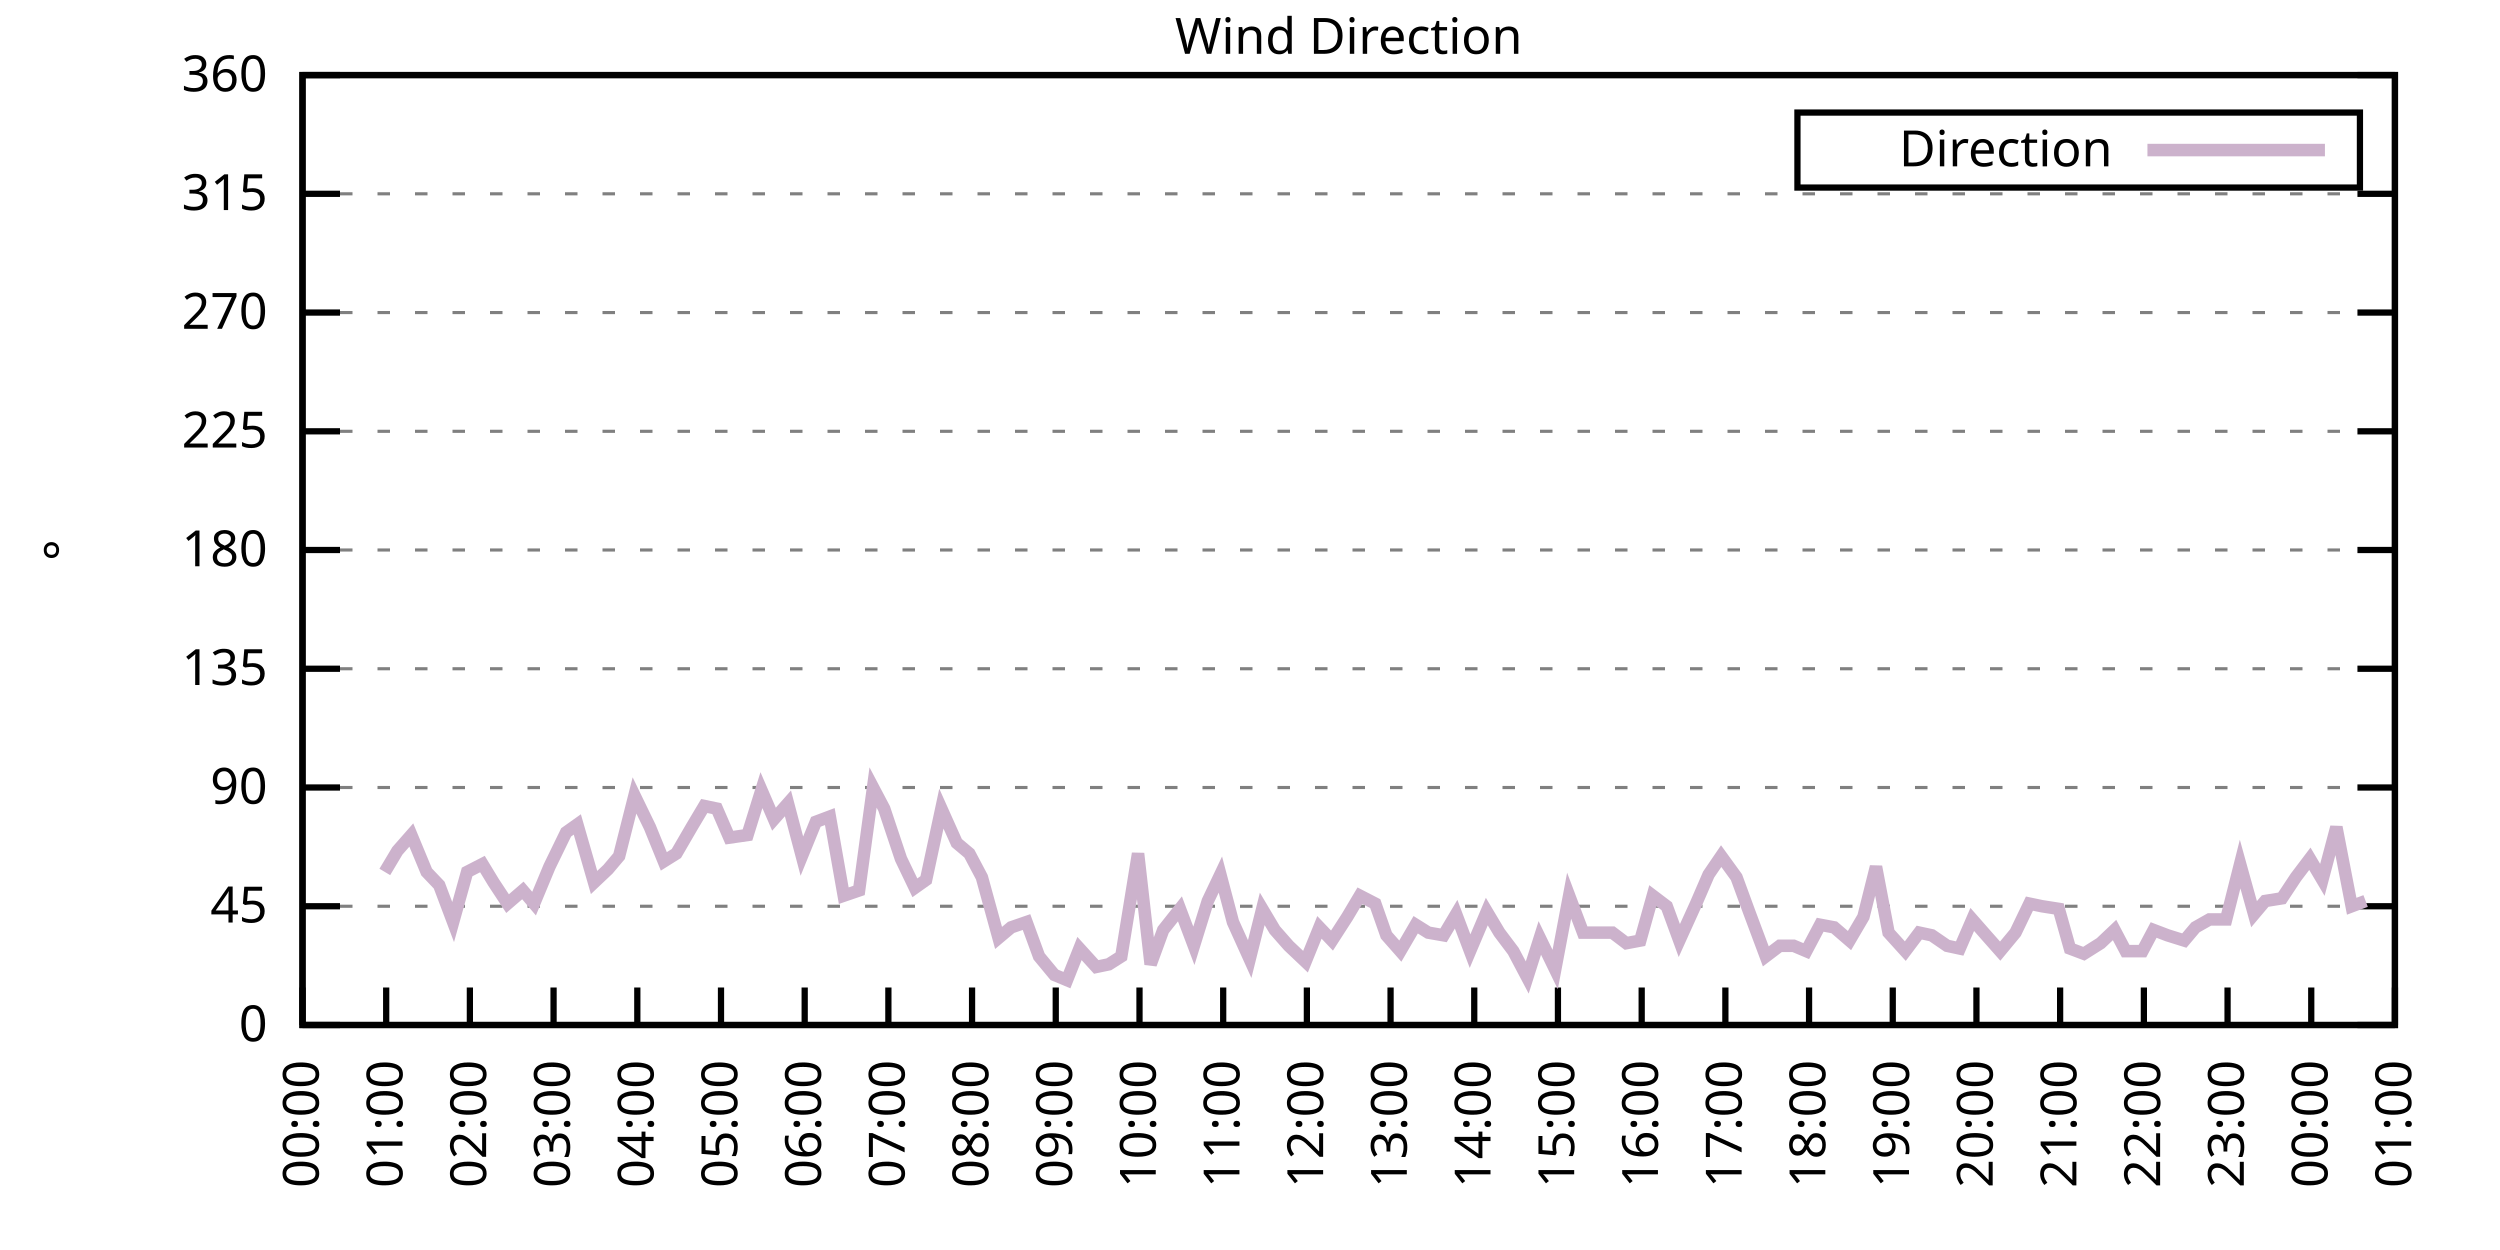
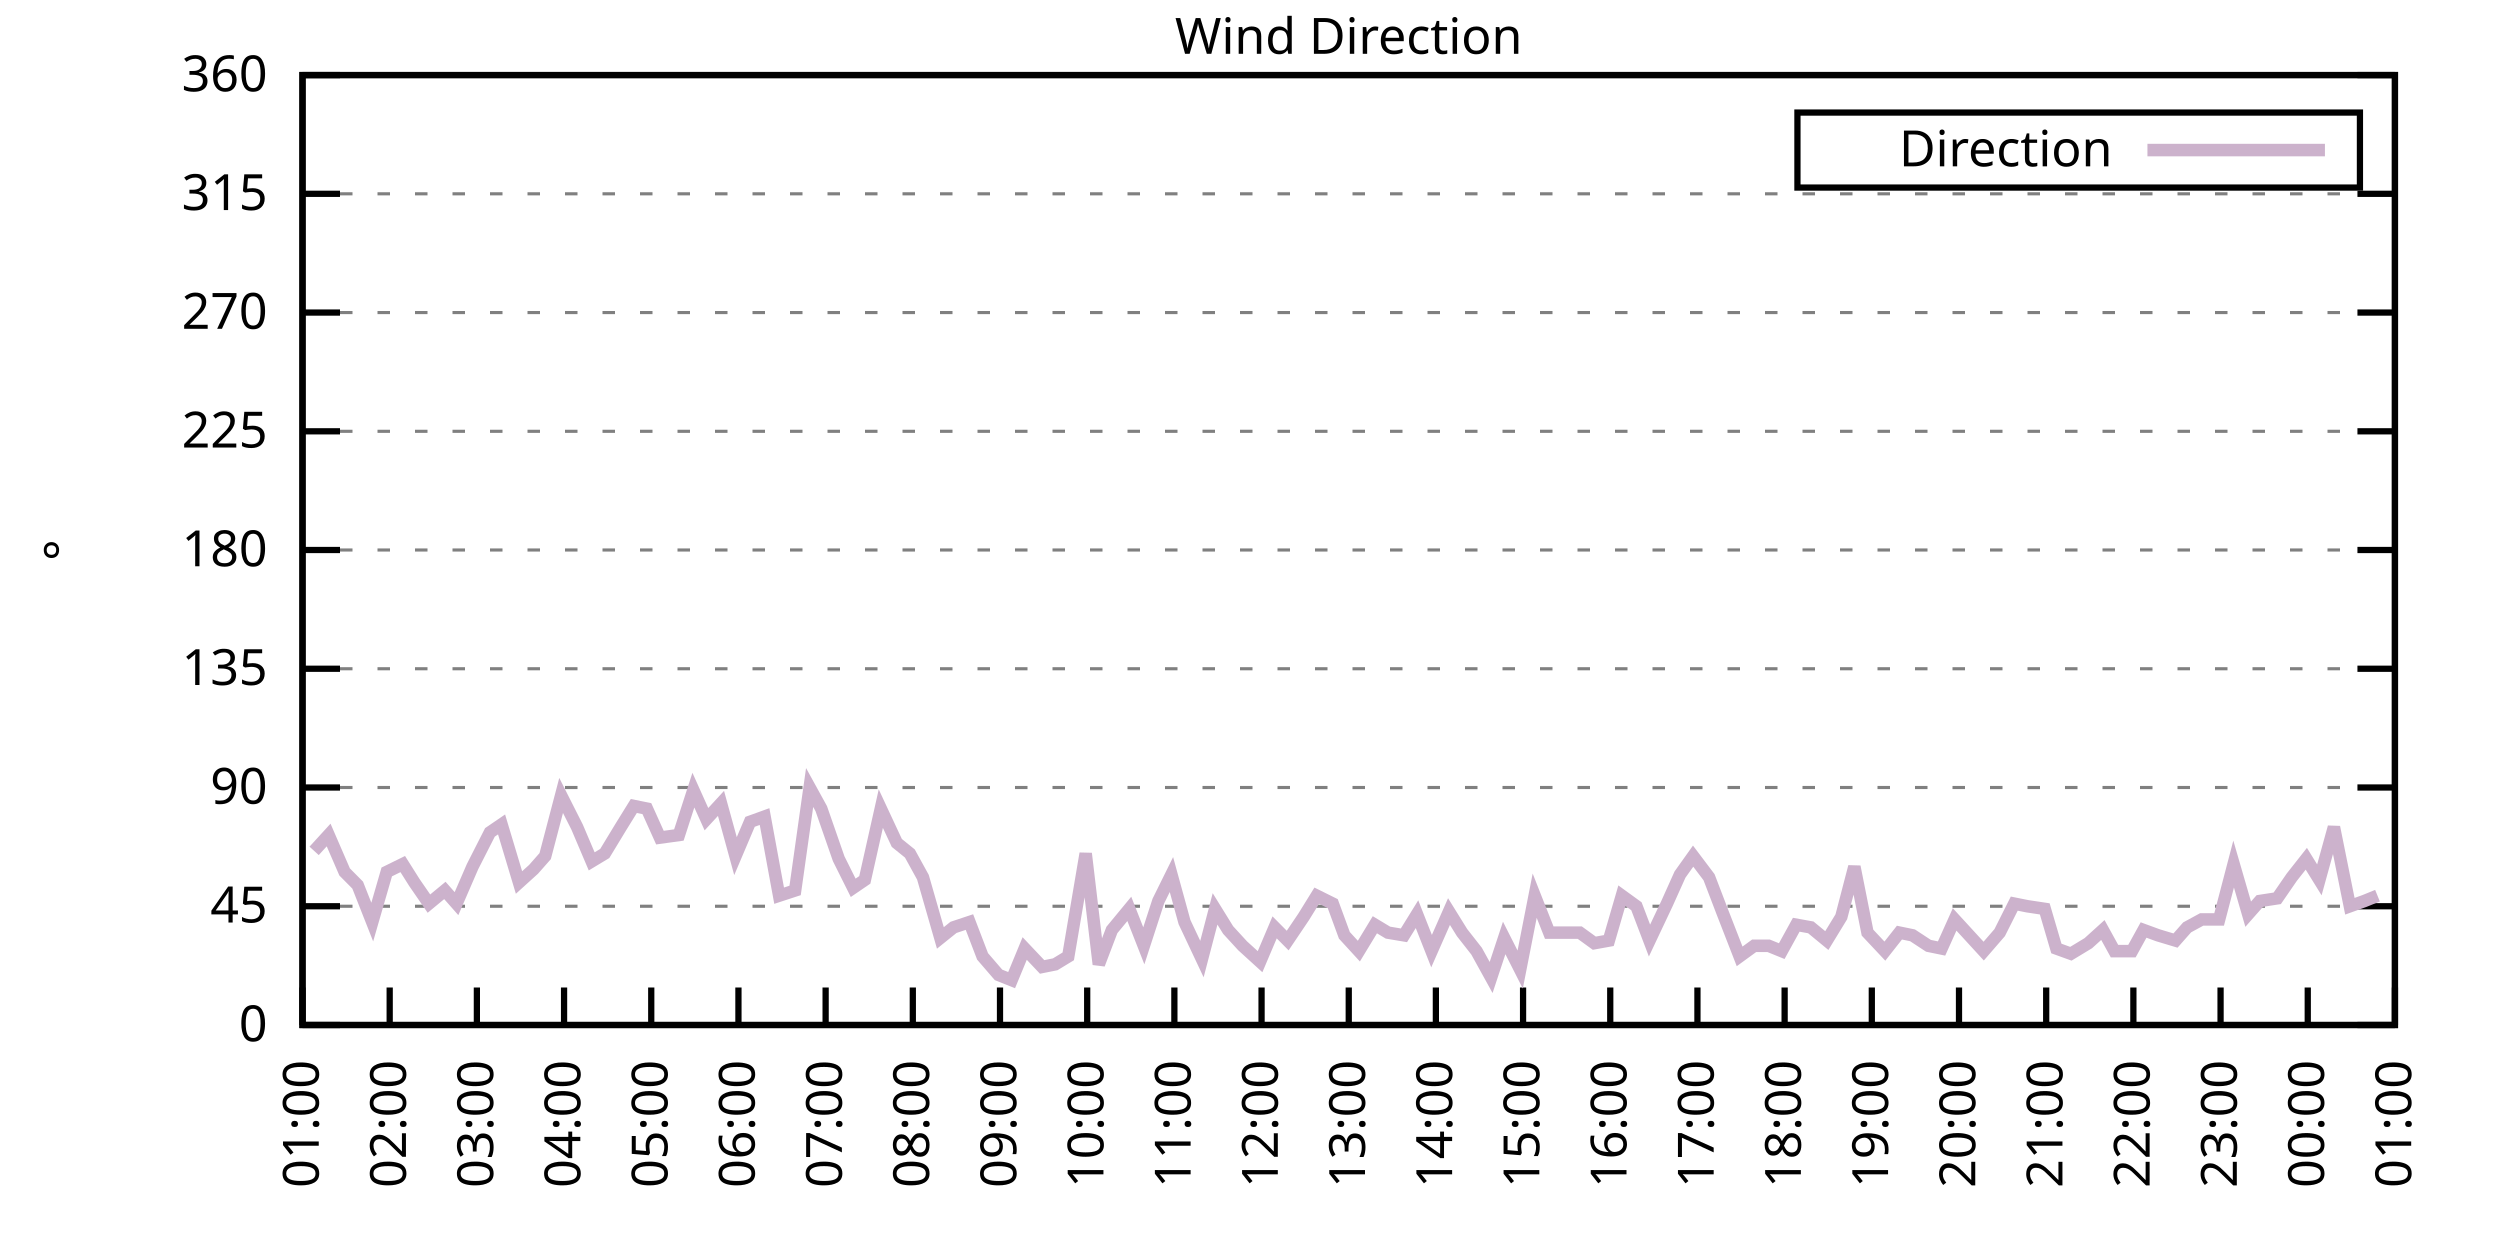
<svg xmlns="http://www.w3.org/2000/svg" xmlns:xlink="http://www.w3.org/1999/xlink" width="400" height="200" viewBox="0 0 400 200">
  <g id="gnuplot_canvas">
    <rect x="0" y="0" width="400" height="200" fill="none" />
    <defs>
      <circle id="gpDot" r="0.5" stroke-width="0.5" stroke="currentColor" />
      <path id="gpPt0" stroke-width="0.333" stroke="currentColor" d="M-1,0 h2 M0,-1 v2" />
      <path id="gpPt1" stroke-width="0.333" stroke="currentColor" d="M-1,-1 L1,1 M1,-1 L-1,1" />
      <path id="gpPt2" stroke-width="0.333" stroke="currentColor" d="M-1,0 L1,0 M0,-1 L0,1 M-1,-1 L1,1 M-1,1 L1,-1" />
      <rect id="gpPt3" stroke-width="0.333" stroke="currentColor" x="-1" y="-1" width="2" height="2" />
      <rect id="gpPt4" stroke-width="0.333" stroke="currentColor" fill="currentColor" x="-1" y="-1" width="2" height="2" />
      <circle id="gpPt5" stroke-width="0.333" stroke="currentColor" cx="0" cy="0" r="1" />
      <use xlink:href="#gpPt5" id="gpPt6" fill="currentColor" stroke="none" />
      <path id="gpPt7" stroke-width="0.333" stroke="currentColor" d="M0,-1.33 L-1.33,0.67 L1.33,0.67 z" />
      <use xlink:href="#gpPt7" id="gpPt8" fill="currentColor" stroke="none" />
      <use xlink:href="#gpPt7" id="gpPt9" stroke="currentColor" transform="rotate(180)" />
      <use xlink:href="#gpPt9" id="gpPt10" fill="currentColor" stroke="none" />
      <use xlink:href="#gpPt3" id="gpPt11" stroke="currentColor" transform="rotate(45)" />
      <use xlink:href="#gpPt11" id="gpPt12" fill="currentColor" stroke="none" />
      <path id="gpPt13" stroke-width="0.333" stroke="currentColor" d="M0,1.330 L1.265,0.411 L0.782,-1.067 L-0.782,-1.076 L-1.265,0.411 z" />
      <use xlink:href="#gpPt13" id="gpPt14" fill="currentColor" stroke="none" />
      <filter id="textbox" filterUnits="objectBoundingBox" x="0" y="0" height="1" width="1">
        <feFlood flood-color="white" flood-opacity="1" result="bgnd" />
        <feComposite in="SourceGraphic" in2="bgnd" operator="atop" />
      </filter>
      <filter id="greybox" filterUnits="objectBoundingBox" x="0" y="0" height="1" width="1">
        <feFlood flood-color="lightgrey" flood-opacity="1" result="grey" />
        <feComposite in="SourceGraphic" in2="grey" operator="atop" />
      </filter>
    </defs>
    <g fill="none" color="white" stroke="currentColor" stroke-width="1.00" stroke-linecap="butt" stroke-linejoin="miter">
</g>
    <g fill="none" color="black" stroke="currentColor" stroke-width="1.00" stroke-linecap="butt" stroke-linejoin="miter">
      <g stroke="none" shape-rendering="crispEdges">
        <polygon fill="rgb(255, 255, 255)" points="48.40,164.00 383.18,164.00 383.18,12.02 48.40,12.02 " />
      </g>
    </g>
    <g fill="none" color="black" stroke="currentColor" stroke-width="1.00" stroke-linecap="butt" stroke-linejoin="miter">
</g>
    <g fill="none" color="black" stroke="black" stroke-width="0.50" stroke-linecap="butt" stroke-linejoin="miter">
</g>
    <g fill="none" color="gray" stroke="currentColor" stroke-width="0.50" stroke-linecap="butt" stroke-linejoin="miter">
      <path stroke="gray" stroke-dasharray="2,4" class="gridline" d="M48.40,164.00 L383.19,164.00  " />
    </g>
    <g fill="none" color="gray" stroke="gray" stroke-width="1.00" stroke-linecap="butt" stroke-linejoin="miter">
</g>
    <g fill="none" color="black" stroke="currentColor" stroke-width="1.00" stroke-linecap="butt" stroke-linejoin="miter">
      <path stroke="black" d="M48.40,164.00 L54.40,164.00 M383.19,164.00 L377.19,164.00  " />
      <g transform="translate(42.80,166.60)" stroke="none" fill="black" font-family="Sans" font-size="8.00" text-anchor="end">
        <text>
          <tspan font-family="Sans"> 0</tspan>
        </text>
      </g>
    </g>
    <g fill="none" color="black" stroke="currentColor" stroke-width="1.00" stroke-linecap="butt" stroke-linejoin="miter">
</g>
    <g fill="none" color="black" stroke="black" stroke-width="0.50" stroke-linecap="butt" stroke-linejoin="miter">
</g>
    <g fill="none" color="gray" stroke="currentColor" stroke-width="0.50" stroke-linecap="butt" stroke-linejoin="miter">
      <path stroke="gray" stroke-dasharray="2,4" class="gridline" d="M48.40,145.00 L383.19,145.00  " />
    </g>
    <g fill="none" color="gray" stroke="gray" stroke-width="1.00" stroke-linecap="butt" stroke-linejoin="miter">
</g>
    <g fill="none" color="black" stroke="currentColor" stroke-width="1.00" stroke-linecap="butt" stroke-linejoin="miter">
      <path stroke="black" d="M48.40,145.00 L54.40,145.00 M383.19,145.00 L377.19,145.00  " />
      <g transform="translate(42.80,147.60)" stroke="none" fill="black" font-family="Sans" font-size="8.00" text-anchor="end">
        <text>
          <tspan font-family="Sans"> 45</tspan>
        </text>
      </g>
    </g>
    <g fill="none" color="black" stroke="currentColor" stroke-width="1.00" stroke-linecap="butt" stroke-linejoin="miter">
</g>
    <g fill="none" color="black" stroke="black" stroke-width="0.50" stroke-linecap="butt" stroke-linejoin="miter">
</g>
    <g fill="none" color="gray" stroke="currentColor" stroke-width="0.50" stroke-linecap="butt" stroke-linejoin="miter">
      <path stroke="gray" stroke-dasharray="2,4" class="gridline" d="M48.40,126.00 L383.19,126.00  " />
    </g>
    <g fill="none" color="gray" stroke="gray" stroke-width="1.00" stroke-linecap="butt" stroke-linejoin="miter">
</g>
    <g fill="none" color="black" stroke="currentColor" stroke-width="1.00" stroke-linecap="butt" stroke-linejoin="miter">
      <path stroke="black" d="M48.40,126.00 L54.40,126.00 M383.19,126.00 L377.19,126.00  " />
      <g transform="translate(42.80,128.60)" stroke="none" fill="black" font-family="Sans" font-size="8.00" text-anchor="end">
        <text>
          <tspan font-family="Sans"> 90</tspan>
        </text>
      </g>
    </g>
    <g fill="none" color="black" stroke="currentColor" stroke-width="1.00" stroke-linecap="butt" stroke-linejoin="miter">
</g>
    <g fill="none" color="black" stroke="black" stroke-width="0.50" stroke-linecap="butt" stroke-linejoin="miter">
</g>
    <g fill="none" color="gray" stroke="currentColor" stroke-width="0.50" stroke-linecap="butt" stroke-linejoin="miter">
      <path stroke="gray" stroke-dasharray="2,4" class="gridline" d="M48.40,107.00 L383.19,107.00  " />
    </g>
    <g fill="none" color="gray" stroke="gray" stroke-width="1.00" stroke-linecap="butt" stroke-linejoin="miter">
</g>
    <g fill="none" color="black" stroke="currentColor" stroke-width="1.00" stroke-linecap="butt" stroke-linejoin="miter">
      <path stroke="black" d="M48.40,107.00 L54.40,107.00 M383.19,107.00 L377.19,107.00  " />
      <g transform="translate(42.80,109.60)" stroke="none" fill="black" font-family="Sans" font-size="8.00" text-anchor="end">
        <text>
          <tspan font-family="Sans"> 135</tspan>
        </text>
      </g>
    </g>
    <g fill="none" color="black" stroke="currentColor" stroke-width="1.00" stroke-linecap="butt" stroke-linejoin="miter">
</g>
    <g fill="none" color="black" stroke="black" stroke-width="0.50" stroke-linecap="butt" stroke-linejoin="miter">
</g>
    <g fill="none" color="gray" stroke="currentColor" stroke-width="0.50" stroke-linecap="butt" stroke-linejoin="miter">
      <path stroke="gray" stroke-dasharray="2,4" class="gridline" d="M48.40,88.00 L383.19,88.00  " />
    </g>
    <g fill="none" color="gray" stroke="gray" stroke-width="1.00" stroke-linecap="butt" stroke-linejoin="miter">
</g>
    <g fill="none" color="black" stroke="currentColor" stroke-width="1.00" stroke-linecap="butt" stroke-linejoin="miter">
      <path stroke="black" d="M48.40,88.00 L54.40,88.00 M383.19,88.00 L377.19,88.00  " />
      <g transform="translate(42.80,90.60)" stroke="none" fill="black" font-family="Sans" font-size="8.00" text-anchor="end">
        <text>
          <tspan font-family="Sans"> 180</tspan>
        </text>
      </g>
    </g>
    <g fill="none" color="black" stroke="currentColor" stroke-width="1.00" stroke-linecap="butt" stroke-linejoin="miter">
</g>
    <g fill="none" color="black" stroke="black" stroke-width="0.50" stroke-linecap="butt" stroke-linejoin="miter">
</g>
    <g fill="none" color="gray" stroke="currentColor" stroke-width="0.50" stroke-linecap="butt" stroke-linejoin="miter">
      <path stroke="gray" stroke-dasharray="2,4" class="gridline" d="M48.40,69.01 L383.19,69.01  " />
    </g>
    <g fill="none" color="gray" stroke="gray" stroke-width="1.00" stroke-linecap="butt" stroke-linejoin="miter">
</g>
    <g fill="none" color="black" stroke="currentColor" stroke-width="1.00" stroke-linecap="butt" stroke-linejoin="miter">
      <path stroke="black" d="M48.40,69.01 L54.40,69.01 M383.19,69.01 L377.19,69.01  " />
      <g transform="translate(42.80,71.61)" stroke="none" fill="black" font-family="Sans" font-size="8.00" text-anchor="end">
        <text>
          <tspan font-family="Sans"> 225</tspan>
        </text>
      </g>
    </g>
    <g fill="none" color="black" stroke="currentColor" stroke-width="1.00" stroke-linecap="butt" stroke-linejoin="miter">
</g>
    <g fill="none" color="black" stroke="black" stroke-width="0.50" stroke-linecap="butt" stroke-linejoin="miter">
</g>
    <g fill="none" color="gray" stroke="currentColor" stroke-width="0.50" stroke-linecap="butt" stroke-linejoin="miter">
      <path stroke="gray" stroke-dasharray="2,4" class="gridline" d="M48.40,50.01 L383.19,50.01  " />
    </g>
    <g fill="none" color="gray" stroke="gray" stroke-width="1.00" stroke-linecap="butt" stroke-linejoin="miter">
</g>
    <g fill="none" color="black" stroke="currentColor" stroke-width="1.00" stroke-linecap="butt" stroke-linejoin="miter">
      <path stroke="black" d="M48.40,50.01 L54.40,50.01 M383.19,50.01 L377.19,50.01  " />
      <g transform="translate(42.80,52.61)" stroke="none" fill="black" font-family="Sans" font-size="8.00" text-anchor="end">
        <text>
          <tspan font-family="Sans"> 270</tspan>
        </text>
      </g>
    </g>
    <g fill="none" color="black" stroke="currentColor" stroke-width="1.00" stroke-linecap="butt" stroke-linejoin="miter">
</g>
    <g fill="none" color="black" stroke="black" stroke-width="0.50" stroke-linecap="butt" stroke-linejoin="miter">
</g>
    <g fill="none" color="gray" stroke="currentColor" stroke-width="0.50" stroke-linecap="butt" stroke-linejoin="miter">
      <path stroke="gray" stroke-dasharray="2,4" class="gridline" d="M48.40,31.01 L383.19,31.01  " />
    </g>
    <g fill="none" color="gray" stroke="gray" stroke-width="1.00" stroke-linecap="butt" stroke-linejoin="miter">
</g>
    <g fill="none" color="black" stroke="currentColor" stroke-width="1.00" stroke-linecap="butt" stroke-linejoin="miter">
      <path stroke="black" d="M48.40,31.01 L54.40,31.01 M383.19,31.01 L377.19,31.01  " />
      <g transform="translate(42.80,33.61)" stroke="none" fill="black" font-family="Sans" font-size="8.00" text-anchor="end">
        <text>
          <tspan font-family="Sans"> 315</tspan>
        </text>
      </g>
    </g>
    <g fill="none" color="black" stroke="currentColor" stroke-width="1.00" stroke-linecap="butt" stroke-linejoin="miter">
</g>
    <g fill="none" color="black" stroke="black" stroke-width="0.50" stroke-linecap="butt" stroke-linejoin="miter">
</g>
    <g fill="none" color="gray" stroke="currentColor" stroke-width="0.50" stroke-linecap="butt" stroke-linejoin="miter">
      <path stroke="gray" stroke-dasharray="2,4" class="gridline" d="M48.40,12.01 L383.19,12.01  " />
    </g>
    <g fill="none" color="gray" stroke="gray" stroke-width="1.00" stroke-linecap="butt" stroke-linejoin="miter">
</g>
    <g fill="none" color="black" stroke="currentColor" stroke-width="1.00" stroke-linecap="butt" stroke-linejoin="miter">
      <path stroke="black" d="M48.40,12.01 L54.40,12.01 M383.19,12.01 L377.19,12.01  " />
      <g transform="translate(42.80,14.61)" stroke="none" fill="black" font-family="Sans" font-size="8.00" text-anchor="end">
        <text>
          <tspan font-family="Sans"> 360</tspan>
        </text>
      </g>
    </g>
    <g fill="none" color="black" stroke="currentColor" stroke-width="1.00" stroke-linecap="butt" stroke-linejoin="miter">
      <path stroke="black" d="M48.40,164.00 L48.40,158.00  " />
      <g transform="translate(51.00,169.60) rotate(270.00)" stroke="none" fill="black" font-family="Sans" font-size="8.00" text-anchor="end">
        <text>
-           <tspan font-family="Sans">00:00</tspan>
-         </text>
-       </g>
-     </g>
-     <g fill="none" color="black" stroke="currentColor" stroke-width="1.00" stroke-linecap="butt" stroke-linejoin="miter">
-       <path stroke="black" d="M61.79,164.00 L61.79,158.00  " />
-       <g transform="translate(64.39,169.60) rotate(270.00)" stroke="none" fill="black" font-family="Sans" font-size="8.00" text-anchor="end">
-         <text>
          <tspan font-family="Sans">01:00</tspan>
        </text>
      </g>
    </g>
    <g fill="none" color="black" stroke="currentColor" stroke-width="1.00" stroke-linecap="butt" stroke-linejoin="miter">
-       <path stroke="black" d="M75.18,164.00 L75.18,158.00  " />
-       <g transform="translate(77.78,169.60) rotate(270.00)" stroke="none" fill="black" font-family="Sans" font-size="8.00" text-anchor="end">
+       <path stroke="black" d="M62.35,164.00 L62.35,158.00  " />
+       <g transform="translate(64.95,169.60) rotate(270.00)" stroke="none" fill="black" font-family="Sans" font-size="8.00" text-anchor="end">
        <text>
          <tspan font-family="Sans">02:00</tspan>
        </text>
      </g>
    </g>
    <g fill="none" color="black" stroke="currentColor" stroke-width="1.00" stroke-linecap="butt" stroke-linejoin="miter">
-       <path stroke="black" d="M88.57,164.00 L88.57,158.00  " />
-       <g transform="translate(91.17,169.60) rotate(270.00)" stroke="none" fill="black" font-family="Sans" font-size="8.00" text-anchor="end">
+       <path stroke="black" d="M76.30,164.00 L76.30,158.00  " />
+       <g transform="translate(78.90,169.60) rotate(270.00)" stroke="none" fill="black" font-family="Sans" font-size="8.00" text-anchor="end">
        <text>
          <tspan font-family="Sans">03:00</tspan>
        </text>
      </g>
    </g>
    <g fill="none" color="black" stroke="currentColor" stroke-width="1.00" stroke-linecap="butt" stroke-linejoin="miter">
-       <path stroke="black" d="M101.97,164.00 L101.97,158.00  " />
-       <g transform="translate(104.57,169.60) rotate(270.00)" stroke="none" fill="black" font-family="Sans" font-size="8.00" text-anchor="end">
+       <path stroke="black" d="M90.25,164.00 L90.25,158.00  " />
+       <g transform="translate(92.85,169.60) rotate(270.00)" stroke="none" fill="black" font-family="Sans" font-size="8.00" text-anchor="end">
        <text>
          <tspan font-family="Sans">04:00</tspan>
        </text>
      </g>
    </g>
    <g fill="none" color="black" stroke="currentColor" stroke-width="1.00" stroke-linecap="butt" stroke-linejoin="miter">
-       <path stroke="black" d="M115.36,164.00 L115.36,158.00  " />
-       <g transform="translate(117.96,169.60) rotate(270.00)" stroke="none" fill="black" font-family="Sans" font-size="8.00" text-anchor="end">
+       <path stroke="black" d="M104.20,164.00 L104.20,158.00  " />
+       <g transform="translate(106.80,169.60) rotate(270.00)" stroke="none" fill="black" font-family="Sans" font-size="8.00" text-anchor="end">
        <text>
          <tspan font-family="Sans">05:00</tspan>
        </text>
      </g>
    </g>
    <g fill="none" color="black" stroke="currentColor" stroke-width="1.00" stroke-linecap="butt" stroke-linejoin="miter">
-       <path stroke="black" d="M128.75,164.00 L128.75,158.00  " />
-       <g transform="translate(131.35,169.60) rotate(270.00)" stroke="none" fill="black" font-family="Sans" font-size="8.00" text-anchor="end">
+       <path stroke="black" d="M118.15,164.00 L118.15,158.00  " />
+       <g transform="translate(120.75,169.60) rotate(270.00)" stroke="none" fill="black" font-family="Sans" font-size="8.00" text-anchor="end">
        <text>
          <tspan font-family="Sans">06:00</tspan>
        </text>
      </g>
    </g>
    <g fill="none" color="black" stroke="currentColor" stroke-width="1.00" stroke-linecap="butt" stroke-linejoin="miter">
-       <path stroke="black" d="M142.14,164.00 L142.14,158.00  " />
-       <g transform="translate(144.74,169.60) rotate(270.00)" stroke="none" fill="black" font-family="Sans" font-size="8.00" text-anchor="end">
+       <path stroke="black" d="M132.10,164.00 L132.10,158.00  " />
+       <g transform="translate(134.70,169.60) rotate(270.00)" stroke="none" fill="black" font-family="Sans" font-size="8.00" text-anchor="end">
        <text>
          <tspan font-family="Sans">07:00</tspan>
        </text>
      </g>
    </g>
    <g fill="none" color="black" stroke="currentColor" stroke-width="1.00" stroke-linecap="butt" stroke-linejoin="miter">
-       <path stroke="black" d="M155.53,164.00 L155.53,158.00  " />
-       <g transform="translate(158.13,169.60) rotate(270.00)" stroke="none" fill="black" font-family="Sans" font-size="8.00" text-anchor="end">
+       <path stroke="black" d="M146.05,164.00 L146.05,158.00  " />
+       <g transform="translate(148.65,169.60) rotate(270.00)" stroke="none" fill="black" font-family="Sans" font-size="8.00" text-anchor="end">
        <text>
          <tspan font-family="Sans">08:00</tspan>
        </text>
      </g>
    </g>
    <g fill="none" color="black" stroke="currentColor" stroke-width="1.00" stroke-linecap="butt" stroke-linejoin="miter">
-       <path stroke="black" d="M168.92,164.00 L168.92,158.00  " />
-       <g transform="translate(171.52,169.60) rotate(270.00)" stroke="none" fill="black" font-family="Sans" font-size="8.00" text-anchor="end">
+       <path stroke="black" d="M160.00,164.00 L160.00,158.00  " />
+       <g transform="translate(162.60,169.60) rotate(270.00)" stroke="none" fill="black" font-family="Sans" font-size="8.00" text-anchor="end">
        <text>
          <tspan font-family="Sans">09:00</tspan>
        </text>
      </g>
    </g>
    <g fill="none" color="black" stroke="currentColor" stroke-width="1.00" stroke-linecap="butt" stroke-linejoin="miter">
-       <path stroke="black" d="M182.32,164.00 L182.32,158.00  " />
-       <g transform="translate(184.92,169.60) rotate(270.00)" stroke="none" fill="black" font-family="Sans" font-size="8.00" text-anchor="end">
+       <path stroke="black" d="M173.95,164.00 L173.95,158.00  " />
+       <g transform="translate(176.55,169.60) rotate(270.00)" stroke="none" fill="black" font-family="Sans" font-size="8.00" text-anchor="end">
        <text>
          <tspan font-family="Sans">10:00</tspan>
        </text>
      </g>
    </g>
    <g fill="none" color="black" stroke="currentColor" stroke-width="1.00" stroke-linecap="butt" stroke-linejoin="miter">
-       <path stroke="black" d="M195.71,164.00 L195.71,158.00  " />
-       <g transform="translate(198.31,169.60) rotate(270.00)" stroke="none" fill="black" font-family="Sans" font-size="8.00" text-anchor="end">
+       <path stroke="black" d="M187.90,164.00 L187.90,158.00  " />
+       <g transform="translate(190.50,169.60) rotate(270.00)" stroke="none" fill="black" font-family="Sans" font-size="8.00" text-anchor="end">
        <text>
          <tspan font-family="Sans">11:00</tspan>
        </text>
      </g>
    </g>
    <g fill="none" color="black" stroke="currentColor" stroke-width="1.00" stroke-linecap="butt" stroke-linejoin="miter">
-       <path stroke="black" d="M209.10,164.00 L209.10,158.00  " />
-       <g transform="translate(211.70,169.60) rotate(270.00)" stroke="none" fill="black" font-family="Sans" font-size="8.00" text-anchor="end">
+       <path stroke="black" d="M201.85,164.00 L201.85,158.00  " />
+       <g transform="translate(204.45,169.60) rotate(270.00)" stroke="none" fill="black" font-family="Sans" font-size="8.00" text-anchor="end">
        <text>
          <tspan font-family="Sans">12:00</tspan>
        </text>
      </g>
    </g>
    <g fill="none" color="black" stroke="currentColor" stroke-width="1.00" stroke-linecap="butt" stroke-linejoin="miter">
-       <path stroke="black" d="M222.49,164.00 L222.49,158.00  " />
-       <g transform="translate(225.09,169.60) rotate(270.00)" stroke="none" fill="black" font-family="Sans" font-size="8.00" text-anchor="end">
+       <path stroke="black" d="M215.80,164.00 L215.80,158.00  " />
+       <g transform="translate(218.40,169.60) rotate(270.00)" stroke="none" fill="black" font-family="Sans" font-size="8.00" text-anchor="end">
        <text>
          <tspan font-family="Sans">13:00</tspan>
        </text>
      </g>
    </g>
    <g fill="none" color="black" stroke="currentColor" stroke-width="1.00" stroke-linecap="butt" stroke-linejoin="miter">
-       <path stroke="black" d="M235.88,164.00 L235.88,158.00  " />
-       <g transform="translate(238.48,169.60) rotate(270.00)" stroke="none" fill="black" font-family="Sans" font-size="8.00" text-anchor="end">
+       <path stroke="black" d="M229.74,164.00 L229.74,158.00  " />
+       <g transform="translate(232.34,169.60) rotate(270.00)" stroke="none" fill="black" font-family="Sans" font-size="8.00" text-anchor="end">
        <text>
          <tspan font-family="Sans">14:00</tspan>
        </text>
      </g>
    </g>
    <g fill="none" color="black" stroke="currentColor" stroke-width="1.00" stroke-linecap="butt" stroke-linejoin="miter">
-       <path stroke="black" d="M249.27,164.00 L249.27,158.00  " />
-       <g transform="translate(251.87,169.60) rotate(270.00)" stroke="none" fill="black" font-family="Sans" font-size="8.00" text-anchor="end">
+       <path stroke="black" d="M243.69,164.00 L243.69,158.00  " />
+       <g transform="translate(246.29,169.60) rotate(270.00)" stroke="none" fill="black" font-family="Sans" font-size="8.00" text-anchor="end">
        <text>
          <tspan font-family="Sans">15:00</tspan>
        </text>
      </g>
    </g>
    <g fill="none" color="black" stroke="currentColor" stroke-width="1.00" stroke-linecap="butt" stroke-linejoin="miter">
-       <path stroke="black" d="M262.67,164.00 L262.67,158.00  " />
-       <g transform="translate(265.27,169.60) rotate(270.00)" stroke="none" fill="black" font-family="Sans" font-size="8.00" text-anchor="end">
+       <path stroke="black" d="M257.64,164.00 L257.64,158.00  " />
+       <g transform="translate(260.24,169.60) rotate(270.00)" stroke="none" fill="black" font-family="Sans" font-size="8.00" text-anchor="end">
        <text>
          <tspan font-family="Sans">16:00</tspan>
        </text>
      </g>
    </g>
    <g fill="none" color="black" stroke="currentColor" stroke-width="1.00" stroke-linecap="butt" stroke-linejoin="miter">
-       <path stroke="black" d="M276.06,164.00 L276.06,158.00  " />
-       <g transform="translate(278.66,169.60) rotate(270.00)" stroke="none" fill="black" font-family="Sans" font-size="8.00" text-anchor="end">
+       <path stroke="black" d="M271.59,164.00 L271.59,158.00  " />
+       <g transform="translate(274.19,169.60) rotate(270.00)" stroke="none" fill="black" font-family="Sans" font-size="8.00" text-anchor="end">
        <text>
          <tspan font-family="Sans">17:00</tspan>
        </text>
      </g>
    </g>
    <g fill="none" color="black" stroke="currentColor" stroke-width="1.00" stroke-linecap="butt" stroke-linejoin="miter">
-       <path stroke="black" d="M289.45,164.00 L289.45,158.00  " />
-       <g transform="translate(292.05,169.60) rotate(270.00)" stroke="none" fill="black" font-family="Sans" font-size="8.00" text-anchor="end">
+       <path stroke="black" d="M285.54,164.00 L285.54,158.00  " />
+       <g transform="translate(288.14,169.60) rotate(270.00)" stroke="none" fill="black" font-family="Sans" font-size="8.00" text-anchor="end">
        <text>
          <tspan font-family="Sans">18:00</tspan>
        </text>
      </g>
    </g>
    <g fill="none" color="black" stroke="currentColor" stroke-width="1.00" stroke-linecap="butt" stroke-linejoin="miter">
-       <path stroke="black" d="M302.84,164.00 L302.84,158.00  " />
-       <g transform="translate(305.44,169.60) rotate(270.00)" stroke="none" fill="black" font-family="Sans" font-size="8.00" text-anchor="end">
+       <path stroke="black" d="M299.49,164.00 L299.49,158.00  " />
+       <g transform="translate(302.09,169.60) rotate(270.00)" stroke="none" fill="black" font-family="Sans" font-size="8.00" text-anchor="end">
        <text>
          <tspan font-family="Sans">19:00</tspan>
        </text>
      </g>
    </g>
    <g fill="none" color="black" stroke="currentColor" stroke-width="1.00" stroke-linecap="butt" stroke-linejoin="miter">
-       <path stroke="black" d="M316.23,164.00 L316.23,158.00  " />
-       <g transform="translate(318.83,169.60) rotate(270.00)" stroke="none" fill="black" font-family="Sans" font-size="8.00" text-anchor="end">
+       <path stroke="black" d="M313.44,164.00 L313.44,158.00  " />
+       <g transform="translate(316.04,169.60) rotate(270.00)" stroke="none" fill="black" font-family="Sans" font-size="8.00" text-anchor="end">
        <text>
          <tspan font-family="Sans">20:00</tspan>
        </text>
      </g>
    </g>
    <g fill="none" color="black" stroke="currentColor" stroke-width="1.00" stroke-linecap="butt" stroke-linejoin="miter">
-       <path stroke="black" d="M329.62,164.00 L329.62,158.00  " />
-       <g transform="translate(332.22,169.60) rotate(270.00)" stroke="none" fill="black" font-family="Sans" font-size="8.00" text-anchor="end">
+       <path stroke="black" d="M327.39,164.00 L327.39,158.00  " />
+       <g transform="translate(329.99,169.60) rotate(270.00)" stroke="none" fill="black" font-family="Sans" font-size="8.00" text-anchor="end">
        <text>
          <tspan font-family="Sans">21:00</tspan>
        </text>
      </g>
    </g>
    <g fill="none" color="black" stroke="currentColor" stroke-width="1.00" stroke-linecap="butt" stroke-linejoin="miter">
-       <path stroke="black" d="M343.02,164.00 L343.02,158.00  " />
-       <g transform="translate(345.62,169.60) rotate(270.00)" stroke="none" fill="black" font-family="Sans" font-size="8.00" text-anchor="end">
+       <path stroke="black" d="M341.34,164.00 L341.34,158.00  " />
+       <g transform="translate(343.94,169.60) rotate(270.00)" stroke="none" fill="black" font-family="Sans" font-size="8.00" text-anchor="end">
        <text>
          <tspan font-family="Sans">22:00</tspan>
        </text>
      </g>
    </g>
    <g fill="none" color="black" stroke="currentColor" stroke-width="1.00" stroke-linecap="butt" stroke-linejoin="miter">
-       <path stroke="black" d="M356.41,164.00 L356.41,158.00  " />
-       <g transform="translate(359.01,169.60) rotate(270.00)" stroke="none" fill="black" font-family="Sans" font-size="8.00" text-anchor="end">
+       <path stroke="black" d="M355.29,164.00 L355.29,158.00  " />
+       <g transform="translate(357.89,169.60) rotate(270.00)" stroke="none" fill="black" font-family="Sans" font-size="8.00" text-anchor="end">
        <text>
          <tspan font-family="Sans">23:00</tspan>
        </text>
      </g>
    </g>
    <g fill="none" color="black" stroke="currentColor" stroke-width="1.00" stroke-linecap="butt" stroke-linejoin="miter">
-       <path stroke="black" d="M369.80,164.00 L369.80,158.00  " />
-       <g transform="translate(372.40,169.60) rotate(270.00)" stroke="none" fill="black" font-family="Sans" font-size="8.00" text-anchor="end">
+       <path stroke="black" d="M369.24,164.00 L369.24,158.00  " />
+       <g transform="translate(371.84,169.60) rotate(270.00)" stroke="none" fill="black" font-family="Sans" font-size="8.00" text-anchor="end">
        <text>
          <tspan font-family="Sans">00:00</tspan>
        </text>
      </g>
    </g>
    <g fill="none" color="black" stroke="currentColor" stroke-width="1.00" stroke-linecap="butt" stroke-linejoin="miter">
      <path stroke="black" d="M383.19,164.00 L383.19,158.00  " />
      <g transform="translate(385.79,169.60) rotate(270.00)" stroke="none" fill="black" font-family="Sans" font-size="8.00" text-anchor="end">
        <text>
          <tspan font-family="Sans">01:00</tspan>
        </text>
      </g>
    </g>
    <g fill="none" color="black" stroke="currentColor" stroke-width="1.00" stroke-linecap="butt" stroke-linejoin="miter">
</g>
    <g fill="none" color="black" stroke="currentColor" stroke-width="1.00" stroke-linecap="butt" stroke-linejoin="miter">
      <path stroke="black" d="M48.40,12.01 L48.40,164.00 L383.19,164.00 L383.19,12.01 L48.40,12.01 Z  " />
    </g>
    <g fill="none" color="black" stroke="currentColor" stroke-width="1.00" stroke-linecap="butt" stroke-linejoin="miter">
</g>
    <g fill="none" color="black" stroke="currentColor" stroke-width="1.00" stroke-linecap="butt" stroke-linejoin="miter">
      <path stroke="black" d="M287.59,30.01 L287.59,18.01 L377.59,18.01 L377.59,30.01 L287.59,30.01 Z  " />
    </g>
    <g id="Wind_direction_plot_1">
      <g fill="none" color="white" stroke="black" stroke-width="2.00" stroke-linecap="butt" stroke-linejoin="miter">
</g>
      <g fill="none" color="black" stroke="currentColor" stroke-width="2.00" stroke-linecap="butt" stroke-linejoin="miter">
        <g transform="translate(337.99,26.61)" stroke="none" fill="black" font-family="Sans" font-size="8.00" text-anchor="end">
          <text>
            <tspan font-family="Sans">Direction</tspan>
          </text>
        </g>
      </g>
      <g fill="none" color="black" stroke="currentColor" stroke-width="2.00" stroke-linecap="butt" stroke-linejoin="miter">
-         <path stroke="rgb(204, 178, 204)" d="M343.59,24.01 L371.99,24.01 M61.57,139.51 L63.58,136.14 L65.81,133.60 L68.26,139.51 L70.27,141.62 L72.50,147.53   L74.74,139.51 L77.19,138.25 L78.98,141.20 L81.21,144.58 L83.66,142.47 L85.45,144.58 L87.91,138.67 L90.58,133.18   L92.37,131.91 L95.05,141.20 L97.28,139.09 L99.06,136.98 L101.52,127.27 L103.98,132.34 L106.21,137.82 L108.22,136.56   L110.67,132.34 L112.68,128.96 L114.69,129.38 L116.70,134.02 L119.60,133.60 L121.83,126.42 L123.84,131.07 L126.07,128.54   L128.30,136.98 L130.54,131.49 L132.77,130.65 L135.00,143.31 L137.45,142.47 L139.69,126.00 L141.47,129.38 L144.15,137.40   L146.38,142.05 L148.17,140.78 L150.62,129.38 L153.08,134.87 L155.09,136.56 L157.10,140.36 L159.77,150.07 L161.78,148.38   L164.24,147.53 L166.25,153.02 L168.70,155.98 L170.71,156.82 L172.72,151.76 L175.40,154.71 L177.41,154.29 L179.41,153.02   L182.09,136.56 L184.10,154.29 L186.11,148.80 L188.79,145.42 L191.02,151.33 L193.25,144.16 L195.26,139.93 L197.27,147.53   L199.95,153.45 L201.96,145.42 L203.97,148.80 L206.20,151.33 L208.88,153.87 L211.11,148.38 L213.12,150.49 L215.57,146.69   L217.58,143.31 L220.04,144.58 L221.82,149.65 L224.05,152.18 L226.51,147.96 L228.52,149.22 L230.97,149.65 L232.98,146.27   L235.21,152.18 L237.89,145.85 L239.90,149.22 L242.13,152.18 L244.36,156.40 L246.37,150.07 L248.83,155.13 L251.06,143.31   L253.29,149.22 L255.30,149.22 L257.98,149.22 L260.21,150.91 L262.44,150.49 L264.45,143.31 L266.68,145.00 L268.69,150.49   L271.37,144.58 L273.38,139.93 L275.39,136.98 L277.84,140.36 L279.85,145.85 L282.53,153.02 L284.76,151.33 L286.99,151.33   L289.00,152.18 L291.23,147.96 L293.47,148.38 L295.92,150.49 L298.15,146.69 L300.16,138.67 L302.17,149.22 L304.85,152.18   L307.08,149.22 L309.09,149.65 L311.54,151.33 L313.55,151.76 L315.56,147.11 L317.79,149.65 L320.03,152.18 L322.48,149.22   L324.71,144.58 L326.72,145.00 L329.40,145.42 L331.19,151.76 L333.42,152.60 L336.10,150.91 L338.33,148.80 L340.11,152.18   L342.79,152.18 L344.58,148.80 L346.81,149.65 L349.49,150.49 L351.27,148.38 L353.51,147.11 L356.18,147.11 L358.42,138.25   L360.65,146.27 L362.43,144.16 L365.11,143.73 L367.34,140.36 L369.58,137.40 L371.58,140.78 L373.82,132.34 L376.27,145.00   L378.50,144.16  " />
+         <path stroke="rgb(204, 178, 204)" d="M343.59,24.01 L371.99,24.01 M50.26,136.14 L52.58,133.60 L55.14,139.51 L57.23,141.62 L59.56,147.53 L61.88,139.51   L64.44,138.25 L66.30,141.20 L68.63,144.58 L71.18,142.47 L73.04,144.58 L75.60,138.67 L78.39,133.18 L80.25,131.91   L83.04,141.20 L85.37,139.09 L87.23,136.98 L89.78,127.27 L92.34,132.34 L94.67,137.82 L96.76,136.56 L99.32,132.34   L101.41,128.96 L103.50,129.38 L105.59,134.02 L108.62,133.60 L110.94,126.42 L113.03,131.07 L115.36,128.54 L117.68,136.98   L120.01,131.49 L122.33,130.65 L124.66,143.31 L127.22,142.47 L129.54,126.00 L131.40,129.38 L134.19,137.40 L136.51,142.05   L138.37,140.78 L140.93,129.38 L143.49,134.87 L145.58,136.56 L147.67,140.36 L150.46,150.07 L152.56,148.38 L155.11,147.53   L157.21,153.02 L159.76,155.98 L161.86,156.82 L163.95,151.76 L166.74,154.71 L168.83,154.29 L170.92,153.02 L173.71,136.56   L175.81,154.29 L177.90,148.80 L180.69,145.42 L183.01,151.33 L185.34,144.16 L187.43,139.93 L189.52,147.53 L192.31,153.45   L194.41,145.42 L196.50,148.80 L198.82,151.33 L201.61,153.87 L203.94,148.38 L206.03,150.49 L208.59,146.69 L210.68,143.31   L213.24,144.58 L215.10,149.65 L217.42,152.18 L219.98,147.96 L222.07,149.22 L224.63,149.65 L226.72,146.27 L229.05,152.18   L231.84,145.85 L233.93,149.22 L236.25,152.18 L238.58,156.40 L240.67,150.07 L243.23,155.13 L245.55,143.31 L247.88,149.22   L249.97,149.22 L252.76,149.22 L255.09,150.91 L257.41,150.49 L259.50,143.31 L261.83,145.00 L263.92,150.49 L266.71,144.58   L268.80,139.93 L270.90,136.98 L273.45,140.36 L275.55,145.85 L278.34,153.02 L280.66,151.33 L282.99,151.33 L285.08,152.18   L287.40,147.96 L289.73,148.38 L292.29,150.49 L294.61,146.69 L296.70,138.67 L298.80,149.22 L301.58,152.18 L303.91,149.22   L306.00,149.65 L308.56,151.33 L310.65,151.76 L312.74,147.11 L315.07,149.65 L317.39,152.18 L319.95,149.22 L322.28,144.58   L324.37,145.00 L327.16,145.42 L329.02,151.76 L331.34,152.60 L334.13,150.91 L336.46,148.80 L338.32,152.18 L341.11,152.18   L342.97,148.80 L345.29,149.65 L348.08,150.49 L349.94,148.38 L352.27,147.11 L355.06,147.11 L357.38,138.25 L359.71,146.27   L361.57,144.16 L364.36,143.73 L366.68,140.36 L369.01,137.40 L371.10,140.78 L373.43,132.34 L375.98,145.00 L378.31,144.16   L380.40,143.31  " />
      </g>
    </g>
    <g fill="none" color="black" stroke="currentColor" stroke-width="2.00" stroke-linecap="butt" stroke-linejoin="miter">
</g>
    <g fill="none" color="black" stroke="black" stroke-width="1.00" stroke-linecap="butt" stroke-linejoin="miter">
</g>
    <g fill="none" color="black" stroke="currentColor" stroke-width="1.00" stroke-linecap="butt" stroke-linejoin="miter">
      <path stroke="black" d="M48.40,12.01 L48.40,164.00 L383.19,164.00 L383.19,12.01 L48.40,12.01 Z  " />
      <g transform="translate(12.80,88.01) rotate(270.00)" stroke="none" fill="black" font-family="Sans" font-size="8.00" text-anchor="middle">
        <text>
          <tspan font-family="Sans">°</tspan>
        </text>
      </g>
    </g>
    <g fill="none" color="black" stroke="currentColor" stroke-width="1.00" stroke-linecap="butt" stroke-linejoin="miter">
</g>
    <g fill="none" color="black" stroke="currentColor" stroke-width="1.00" stroke-linecap="butt" stroke-linejoin="miter">
      <g transform="translate(215.79,8.61)" stroke="none" fill="black" font-family="Sans" font-size="8.00" text-anchor="middle">
        <text>
          <tspan font-family="Sans">Wind Direction</tspan>
        </text>
      </g>
    </g>
    <g fill="none" color="black" stroke="currentColor" stroke-width="1.00" stroke-linecap="butt" stroke-linejoin="miter">
</g>
  </g>
</svg>
